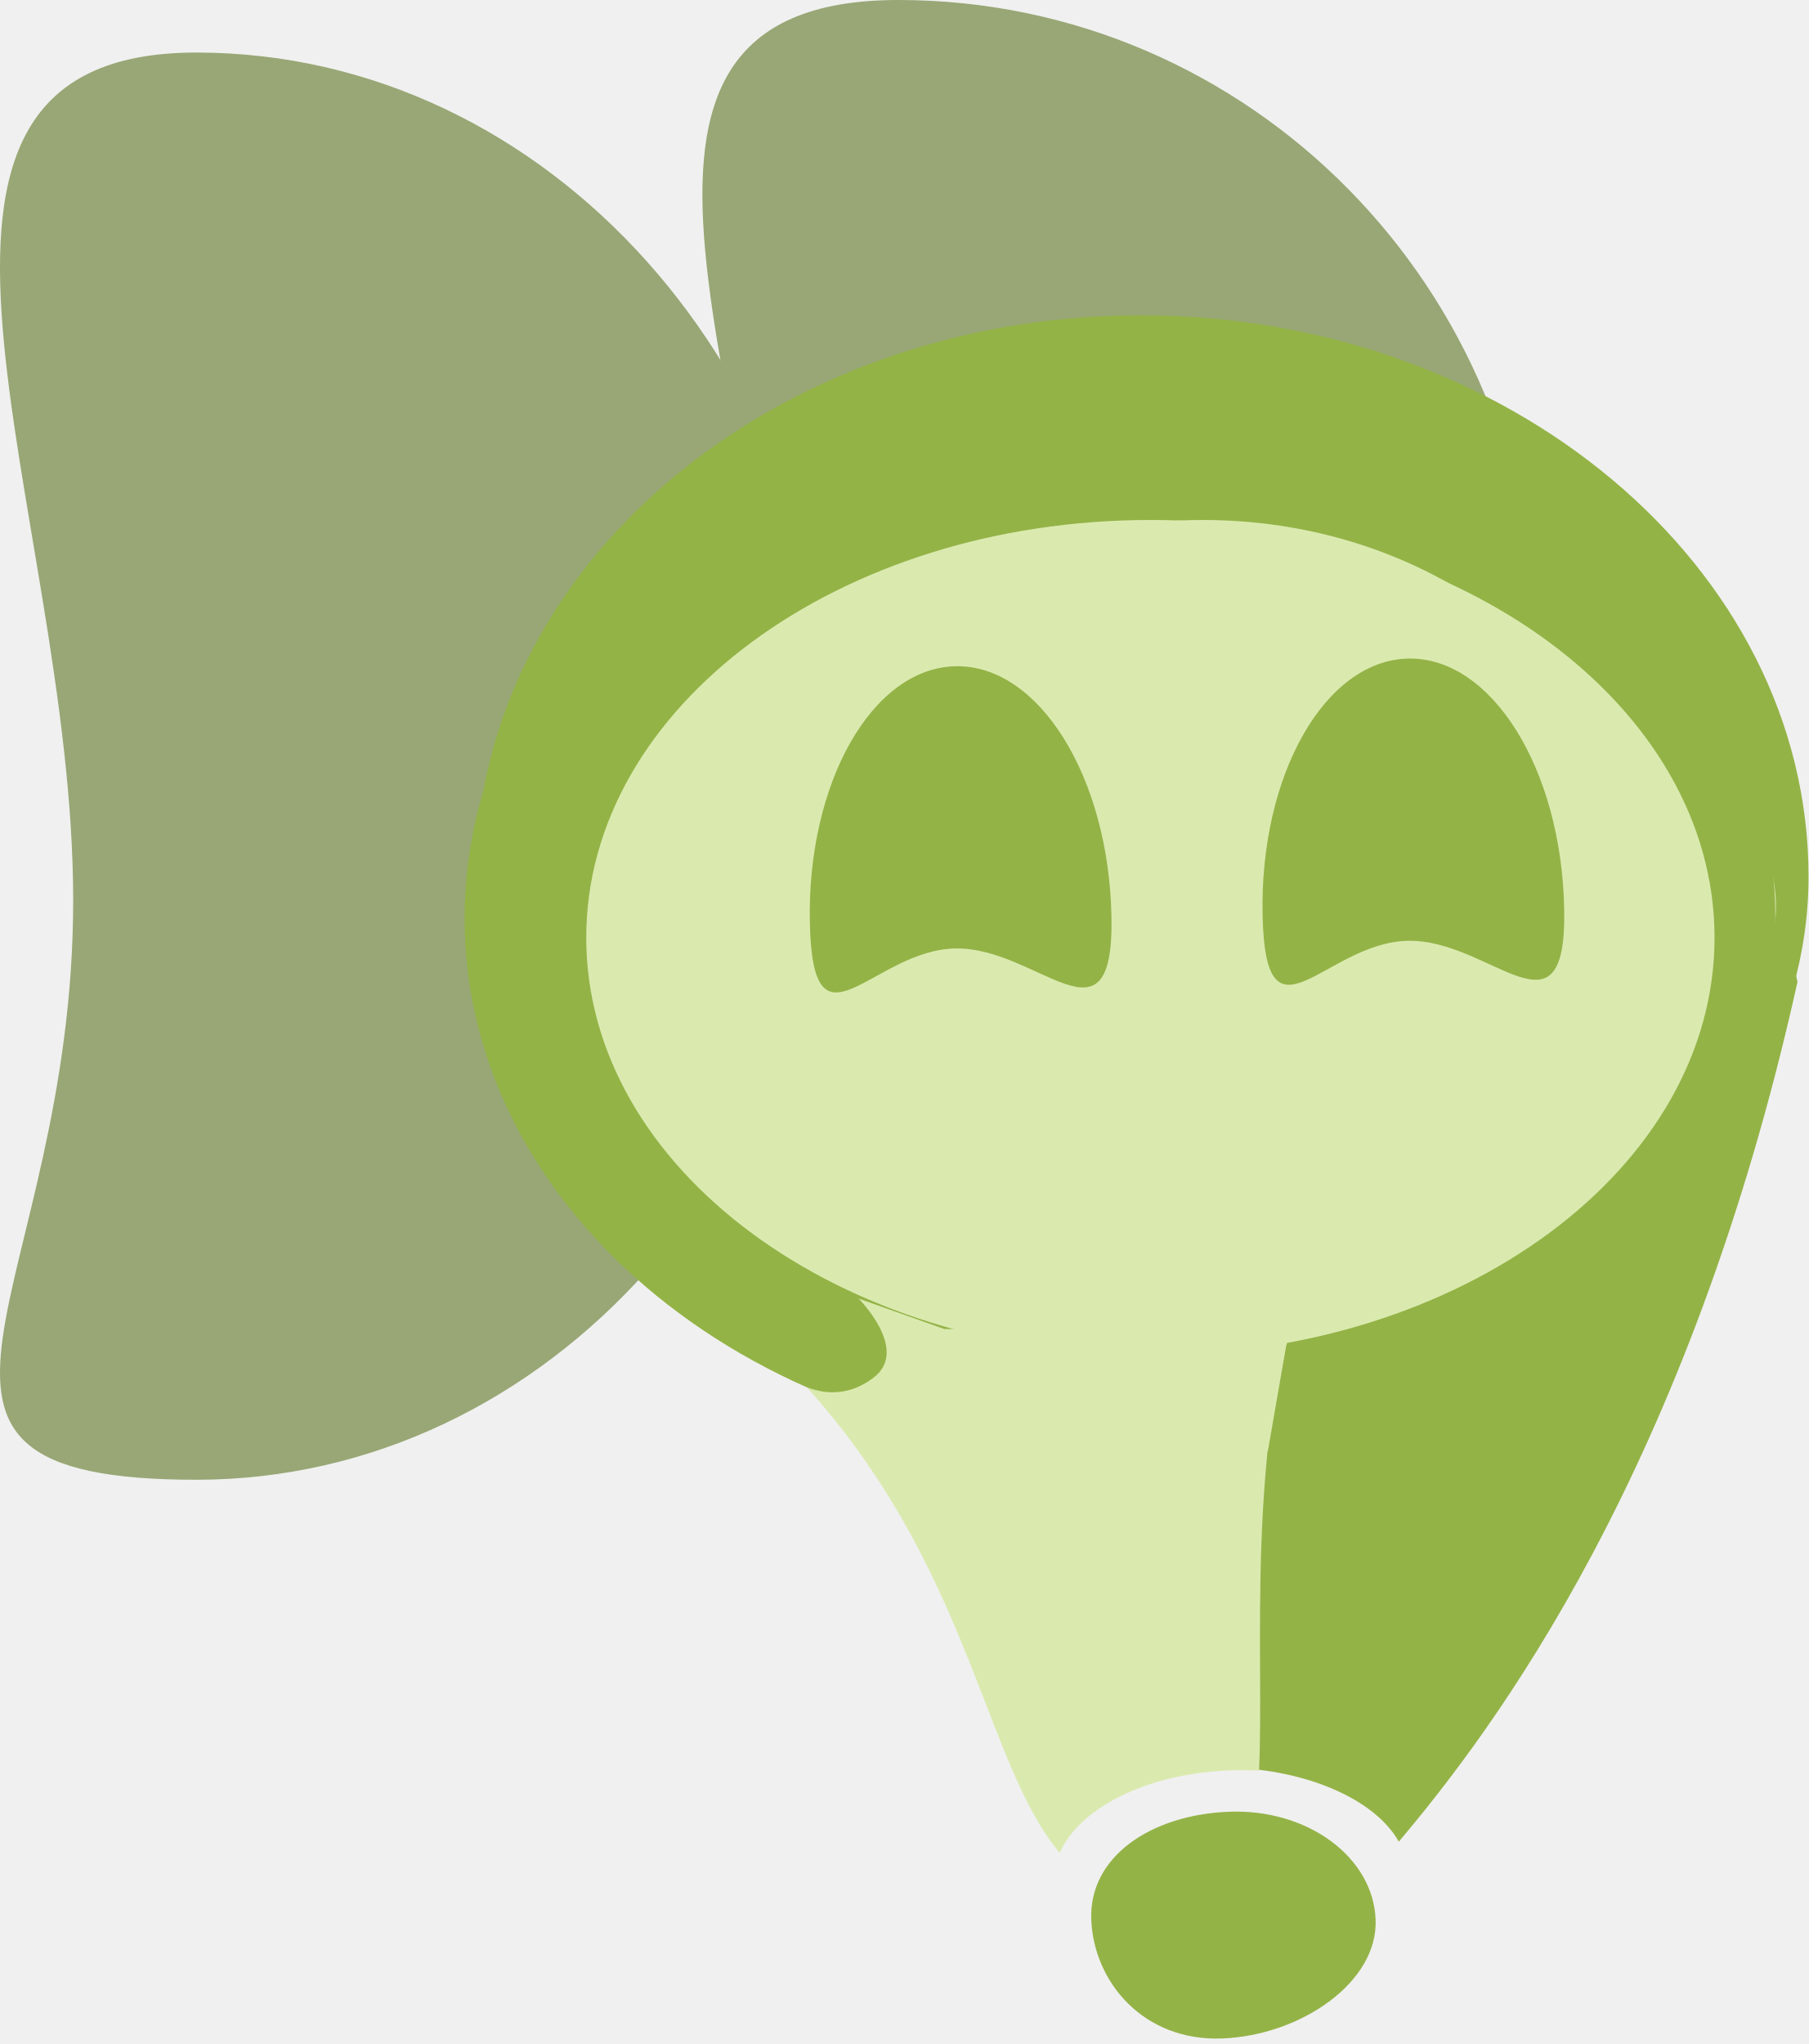
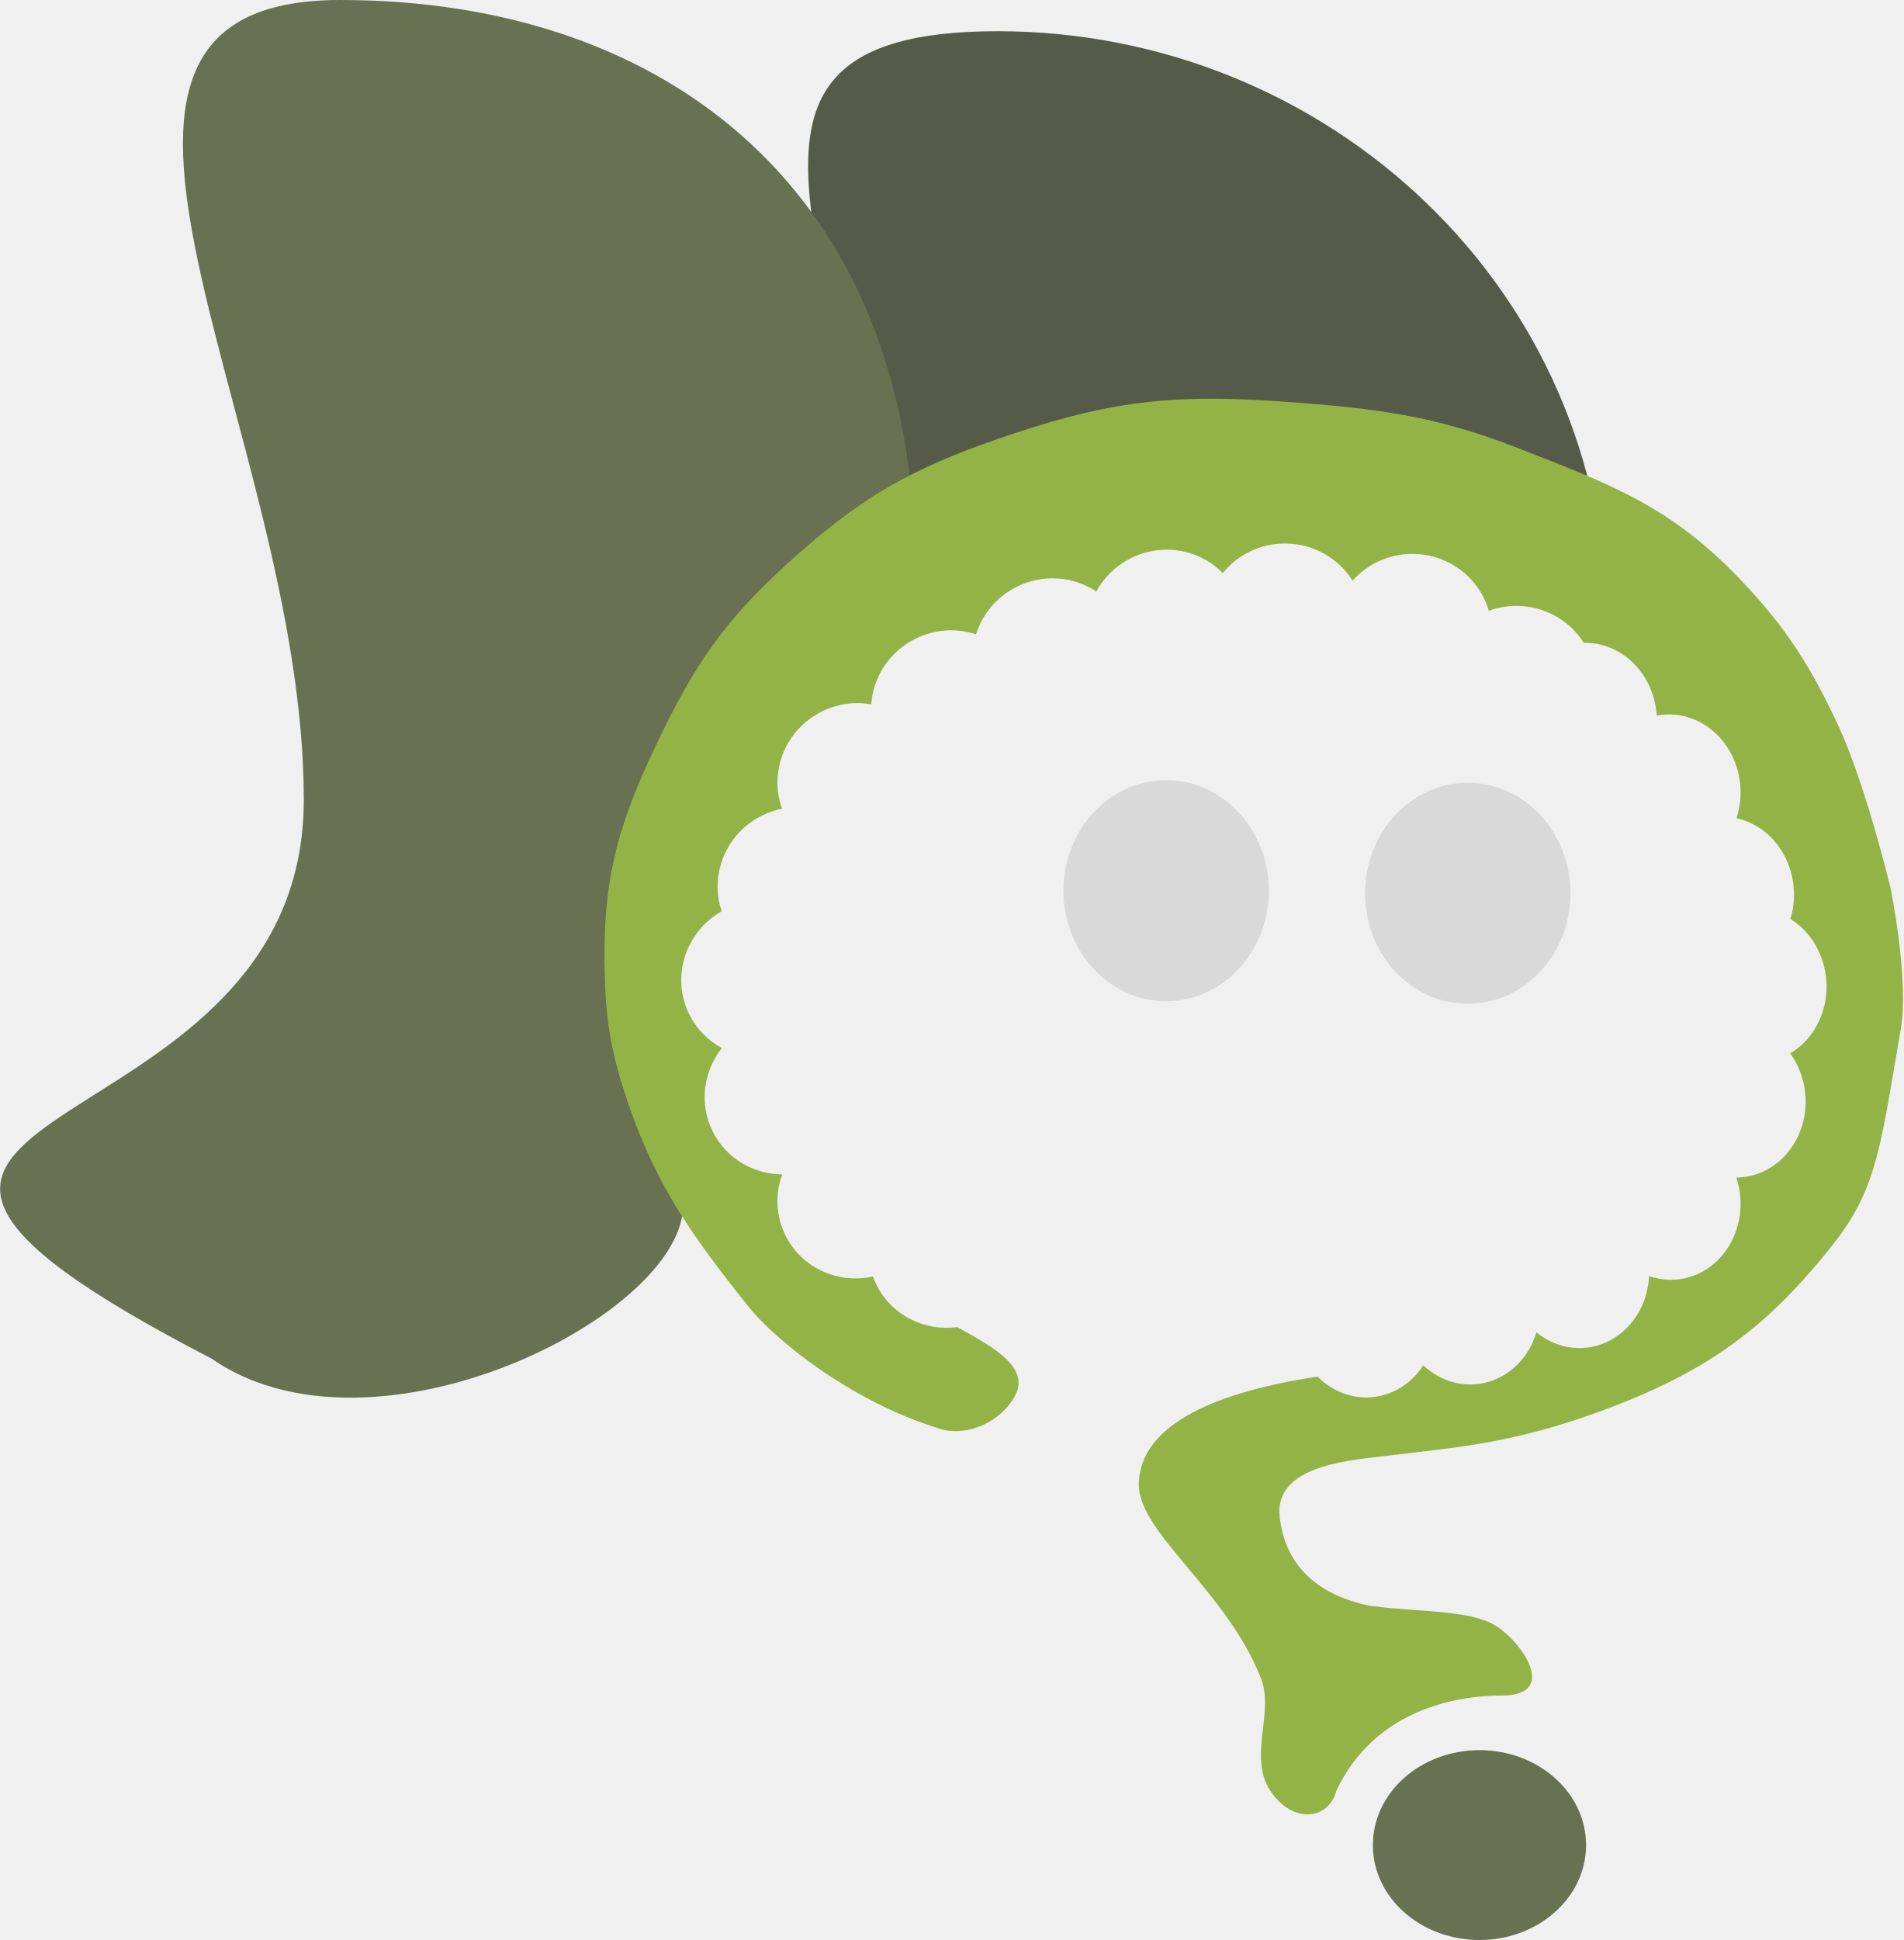
- <svg xmlns="http://www.w3.org/2000/svg" width="654" height="739" viewBox="0 0 654 739" fill="none">
-   <path d="M301.468 277C301.468 419.489 198.27 535 70.968 535C-56.334 535 26.468 467.989 26.468 325.5C26.468 183.011 -56.334 19 70.968 19C198.27 19 301.468 134.511 301.468 277Z" fill="#98A775" />
-   <path d="M555 233.5C555 362.458 451.962 467 324.858 467C197.754 467 280.427 406.353 280.427 277.394C280.427 148.436 197.754 0 324.858 0C451.962 0 555 104.542 555 233.5Z" fill="#98A775" />
-   <ellipse cx="393.5" cy="211.5" rx="120.5" ry="52.5" fill="#94B347" />
-   <path d="M597 318.195C597 397.832 508.125 468 398.492 468C288.858 468 240 409.051 240 329.414C240 249.777 288.858 174 398.492 174C508.125 174 597 238.558 597 318.195Z" fill="#94B347" />
-   <path d="M577 320.687C577 401.7 481.992 471 391.933 471C295.007 471 226 401.7 226 320.687C226 239.674 304.574 174 401.5 174C498.426 174 577 239.674 577 320.687Z" fill="#94B347" />
-   <path d="M654 316.991C654 429.1 522.805 525 399.39 525C266.566 525 172 429.1 172 316.991C172 204.882 279.676 114 412.5 114C545.324 114 654 204.882 654 316.991Z" fill="#94B347" />
-   <path d="M620 367.772C620 444.967 505.136 511 397.084 511C280.794 511 198 444.967 198 367.772C198 290.578 292.272 228 408.562 228C524.853 228 620 290.578 620 367.772Z" fill="#DAEAAF" />
-   <path d="M343.374 317.598H433.396L541 301.249C541 301.249 541 373.43 508.297 381.216C456.191 393.62 577.096 368.797 481.843 427.287C439.062 449.526 406.309 463.365 417.672 470.614C421.922 476.965 416.148 483.43 421.683 486.759C426.606 489.721 338.656 464.354 341.47 464.683C344.283 465.012 359.183 450.844 302.934 427.287C246.685 403.731 257.914 294 257.914 294L343.374 317.598Z" fill="#DAEAAF" />
-   <path d="M498 488H496" stroke="black" />
-   <ellipse cx="480.5" cy="312" rx="33.5" ry="31" fill="white" />
-   <ellipse cx="481" cy="346" rx="42" ry="17" fill="#D4EE8D" />
-   <ellipse cx="364.5" cy="312" rx="33.5" ry="31" fill="white" />
-   <ellipse cx="365" cy="346" rx="42" ry="17" fill="#D4EE8D" />
-   <ellipse cx="405" cy="315.5" rx="202" ry="172.5" fill="#DAEAAF" />
-   <path d="M352.891 338.845C353.652 375.211 337.053 346.755 315.372 347.209C293.691 347.662 275.138 376.853 274.378 340.488C273.617 304.123 290.576 274.275 312.257 273.821C333.937 273.368 352.13 302.48 352.891 338.845Z" fill="#94B347" />
-   <path d="M522.891 335.845C523.652 372.211 507.053 343.755 485.372 344.209C463.691 344.662 445.138 373.853 444.378 337.488C443.617 301.123 460.576 271.275 482.257 270.821C503.937 270.368 522.13 299.48 522.891 335.845Z" fill="#94B347" />
-   <path d="M414.841 400.972C409.996 407.568 400.115 407.486 395.381 400.809L380.049 379.186C374.387 371.202 380.151 360.164 389.938 360.246L420.961 360.505C430.748 360.586 436.326 371.72 430.533 379.608L414.841 400.972Z" fill="#94B347" />
-   <path d="M319.5 472C346.5 486 332 503.5 323 501C314 498.5 344.5 507 344.5 507L368.5 510.5L389 512.5H410.5L431 511C431 511 443 622 446 564.5C449 507 503.5 466 503.5 466L421.5 487.5L385.5 487L352 481.5C352 481.5 292.5 458 319.5 472Z" fill="#DAEAAF" />
-   <path fill-rule="evenodd" clip-rule="evenodd" d="M505.829 665.846C539.939 625.446 610.757 531.783 650 355C609.943 169.953 469.007 184.341 402.339 191.147C392.448 192.157 384.192 193 378.143 193C346.454 193 314.542 249.194 297.22 299.1C291.259 312.163 286.874 328.11 284.891 347.533C284.305 351.964 284 355.99 284 359.507C284.198 355.376 284.497 351.386 284.891 347.533C286.662 334.127 291.001 317.019 297.22 299.1C323.232 242.1 379.267 240.017 396.854 243.676C475.303 237.985 625.2 240.018 457.5 380C462.132 386.319 460.519 399.045 457.329 424.217C454.556 446.092 450.592 477.365 448.5 522C446.174 571.628 441.797 611.062 438.112 639.034C439.07 639.011 440.033 639 441 639C471.38 639 497.108 650.28 505.829 665.846Z" fill="#94B347" />
-   <path fill-rule="evenodd" clip-rule="evenodd" d="M497.809 394.986C695.819 394.986 640.792 291.1 615.85 274.949C615.344 274.431 614.863 273.936 614.403 273.463C604.699 263.488 604.06 262.832 579.253 249.915C505.537 211.532 331.572 187 271.294 187C189.767 187 155.554 381.5 266.554 477C320.72 523.602 340.686 575.204 356.406 615.829C364.976 637.98 372.285 656.868 383.185 669.902C390.792 652.7 417.374 640 449 640C451.12 640 453.218 640.057 455.289 640.169C455.761 629.605 455.712 617.63 455.659 604.546C455.427 547.355 455.109 469.003 497.809 394.986Z" fill="#DAEAAF" />
-   <ellipse cx="405" cy="332" rx="237" ry="193" fill="#94B347" />
-   <path d="M310.5 469.5L341.5 480.5H415L446 488L466.5 478.5L458.5 524.5L410.5 534L373 524.5L324 518L291.619 501.319C291.215 501.125 291 501 291 501L291.619 501.319C294.231 502.57 304.74 506.661 316 498C329 488 310.5 469.5 310.5 469.5Z" fill="#DAEAAF" />
-   <ellipse cx="435" cy="327.5" rx="162" ry="139.5" fill="#DAEAAF" />
-   <path d="M520.891 291.845C521.652 328.211 505.053 299.755 483.372 300.209C461.691 300.662 443.138 329.853 442.378 293.488C441.617 257.123 458.576 227.275 480.257 226.821C501.937 226.368 520.13 255.48 520.891 291.845Z" fill="#94B347" />
-   <path d="M497.448 694.036C498.342 716.7 470.396 735.88 442 737C413.604 738.12 395.512 716.7 394.618 694.036C393.724 671.372 416.019 656.147 444.415 655.027C472.811 653.908 496.554 671.372 497.448 694.036Z" fill="#94B347" />
-   <path d="M389.891 291.845C390.652 328.211 374.053 299.755 352.372 300.209C330.691 300.662 312.138 329.853 311.378 293.488C310.617 257.123 327.576 227.275 349.257 226.821C370.937 226.368 389.13 255.48 389.891 291.845Z" fill="#94B347" />
-   <path d="M386 465.5C295.5 462.5 218.001 350.5 218.001 350.5C218.001 350.5 509.501 439.5 487.501 452C465.501 464.5 459.001 512 459.001 512C455.395 511.492 452.435 525.822 449 526.5C443.331 527.619 437.213 515.687 431 516.5C419.295 518.033 425.5 517.5 424 516.5C451 516.5 476.5 468.5 386 465.5Z" fill="#DAEAAF" />
-   <ellipse cx="416" cy="339" rx="204" ry="151" fill="#DAEAAF" />
-   <path d="M456.567 330.679C457.589 381.197 479.002 340.752 509.121 340.143C539.239 339.533 566.659 378.989 565.636 328.471C564.614 277.953 539.369 237.494 509.25 238.104C479.132 238.713 455.545 280.16 456.567 330.679Z" fill="#94B347" />
-   <path d="M292.851 333.452C293.874 383.97 315.286 343.526 345.405 342.916C375.524 342.307 402.943 381.763 401.921 331.245C400.898 280.727 375.653 240.268 345.535 240.877C315.416 241.487 291.829 282.934 292.851 333.452Z" fill="#94B347" />
+ <svg xmlns="http://www.w3.org/2000/svg" width="732" height="746" viewBox="0 0 732 746" fill="none">
+   <path d="M617.841 240.5C612.341 235 547.341 177.5 415.841 199.5C371.841 206.861 362.841 216 334.341 235.5C334.341 106.542 256.595 12 383.699 12C510.803 12 617.841 111.542 617.841 240.5Z" fill="#565B49" />
+   <path d="M351.841 218C258.119 238.032 251 360 260.5 454C281.5 496 148.5 569 81.5 522.5C-120.501 418 116.841 449.989 116.841 307.5C116.841 165.011 3.507 0 130.809 0C258.111 0 351.841 75.51 351.841 218Z" fill="#687152" />
+   <path d="M610 709.5C610 729.658 591.644 746 569 746C546.356 746 528 729.658 528 709.5C528 689.342 546.356 673 569 673C591.644 673 610 689.342 610 709.5Z" fill="#687152" />
+   <ellipse cx="564.5" cy="343.5" rx="39.5" ry="42.5" fill="#D9D9D9" />
+   <ellipse cx="448.5" cy="342.5" rx="39.5" ry="42.5" fill="#D9D9D9" />
+   <path fill-rule="evenodd" clip-rule="evenodd" d="M390.5 536.5C384.976 547.025 371.75 552.5 361.75 549.5C329.692 539.883 299.444 517 287.5 502C266 475 251.865 455.242 241 422.5C234.459 402.787 232.735 390.768 232.5 370C232.099 334.578 239.017 313.861 254.5 282C269.299 251.546 281.643 235.439 307 213C334.951 188.265 355.077 178.261 390.5 166.5C429.301 153.617 453.722 151.553 494.5 154.5C528.278 156.942 551.453 159.682 583 172C584.124 172.439 585.234 172.872 586.332 173.3C621.317 186.945 642.956 195.384 669 222.5C687.35 241.605 696.689 256.937 707 279C717.311 301.063 727 341 727 341C727 341 734.377 376.575 731 396C730.197 400.618 729.464 404.933 728.776 408.983C722.813 444.089 720.242 459.224 705 478.5C679.867 510.286 657.478 526.625 620 541C587.448 553.486 565.633 556.029 543.916 558.561C541.282 558.869 538.65 559.176 536 559.5C534.663 559.664 533.252 559.824 531.787 559.99C515.285 561.864 492 564.508 492 581.5C493.5 602 507 613.5 527 617.5C532.956 618.284 538.913 618.723 544.592 619.143C557.028 620.061 568.135 620.881 575 625C585 631 600 652 577.5 652C559 652 528.5 658 514 688.5C511 700 497 701.5 488.5 688.5C483.811 681.329 484.779 672.976 485.736 664.725C486.513 658.02 487.282 651.381 485 645.5C478.551 628.88 466.933 614.968 456.862 602.909C446.633 590.66 438 580.322 438 571C438 547.036 469.813 534.917 506.73 529.351C508.582 531.221 510.701 532.845 513.065 534.148C525.266 540.874 539.795 536.744 547.346 525.065C547.38 525.06 547.415 525.056 547.449 525.052C549.124 526.629 551.002 528.01 553.065 529.148C566.522 536.566 582.811 530.779 589.446 516.222C590.026 514.948 590.514 513.65 590.911 512.335C592.195 513.387 593.582 514.33 595.065 515.148C608.522 522.566 624.811 516.779 631.446 502.222C633.137 498.512 634.037 494.591 634.218 490.684C646.761 495.109 660.626 489.115 666.618 475.969C670.025 468.493 670.224 460.159 667.789 452.814C677.615 452.744 686.995 446.851 691.641 436.657C696.452 426.102 694.866 413.833 688.5 405.058C693.178 402.305 697.14 398.013 699.684 392.432C706.111 378.332 701.123 361.176 688.574 353.371C692.836 339.612 687.161 324.065 674.819 317.262C672.553 316.013 670.208 315.138 667.842 314.617C672.434 300.722 666.773 284.845 654.264 277.95C648.761 274.916 642.784 274.091 637.188 275.171C636.543 264.998 631.089 255.391 622.092 250.432C617.921 248.133 613.478 247.102 609.134 247.208C603.756 238.679 594.151 233 583.197 233C579.458 233 575.876 233.662 572.565 234.873C568.963 222.253 557.179 213 543.197 213C534.018 213 525.785 216.989 520.193 223.301C514.826 214.721 505.191 209 494.197 209C484.507 209 475.872 213.445 470.285 220.375C461.355 211.255 447.079 208.553 434.881 214.667C429.028 217.601 424.515 222.132 421.621 227.446C412.851 221.609 401.179 220.547 390.964 225.667C383.183 229.567 377.77 236.291 375.38 243.923C367.964 241.471 359.561 241.859 351.964 245.667C341.896 250.714 335.793 260.488 335.072 270.839C328.81 269.741 322.122 270.58 315.964 273.667C301.967 280.683 295.633 296.838 300.771 310.976C298.124 311.507 295.499 312.396 292.964 313.667C279.154 320.589 272.803 336.409 277.572 350.409C263.53 358.35 257.949 375.807 265.141 390.154C267.987 395.832 272.421 400.199 277.655 403C270.531 411.93 268.757 424.413 274.141 435.154C279.339 445.526 289.835 451.522 300.83 451.593C298.105 459.067 298.328 467.547 302.141 475.154C308.423 487.687 322.44 493.831 335.727 490.852C336.126 491.967 336.597 493.069 337.141 494.154C343.016 505.875 355.655 512.008 368.136 510.317C368.759 510.664 369.395 511.017 370.042 511.374C381.536 517.734 396.115 525.801 390.5 536.5Z" fill="#94B347" />
</svg>
